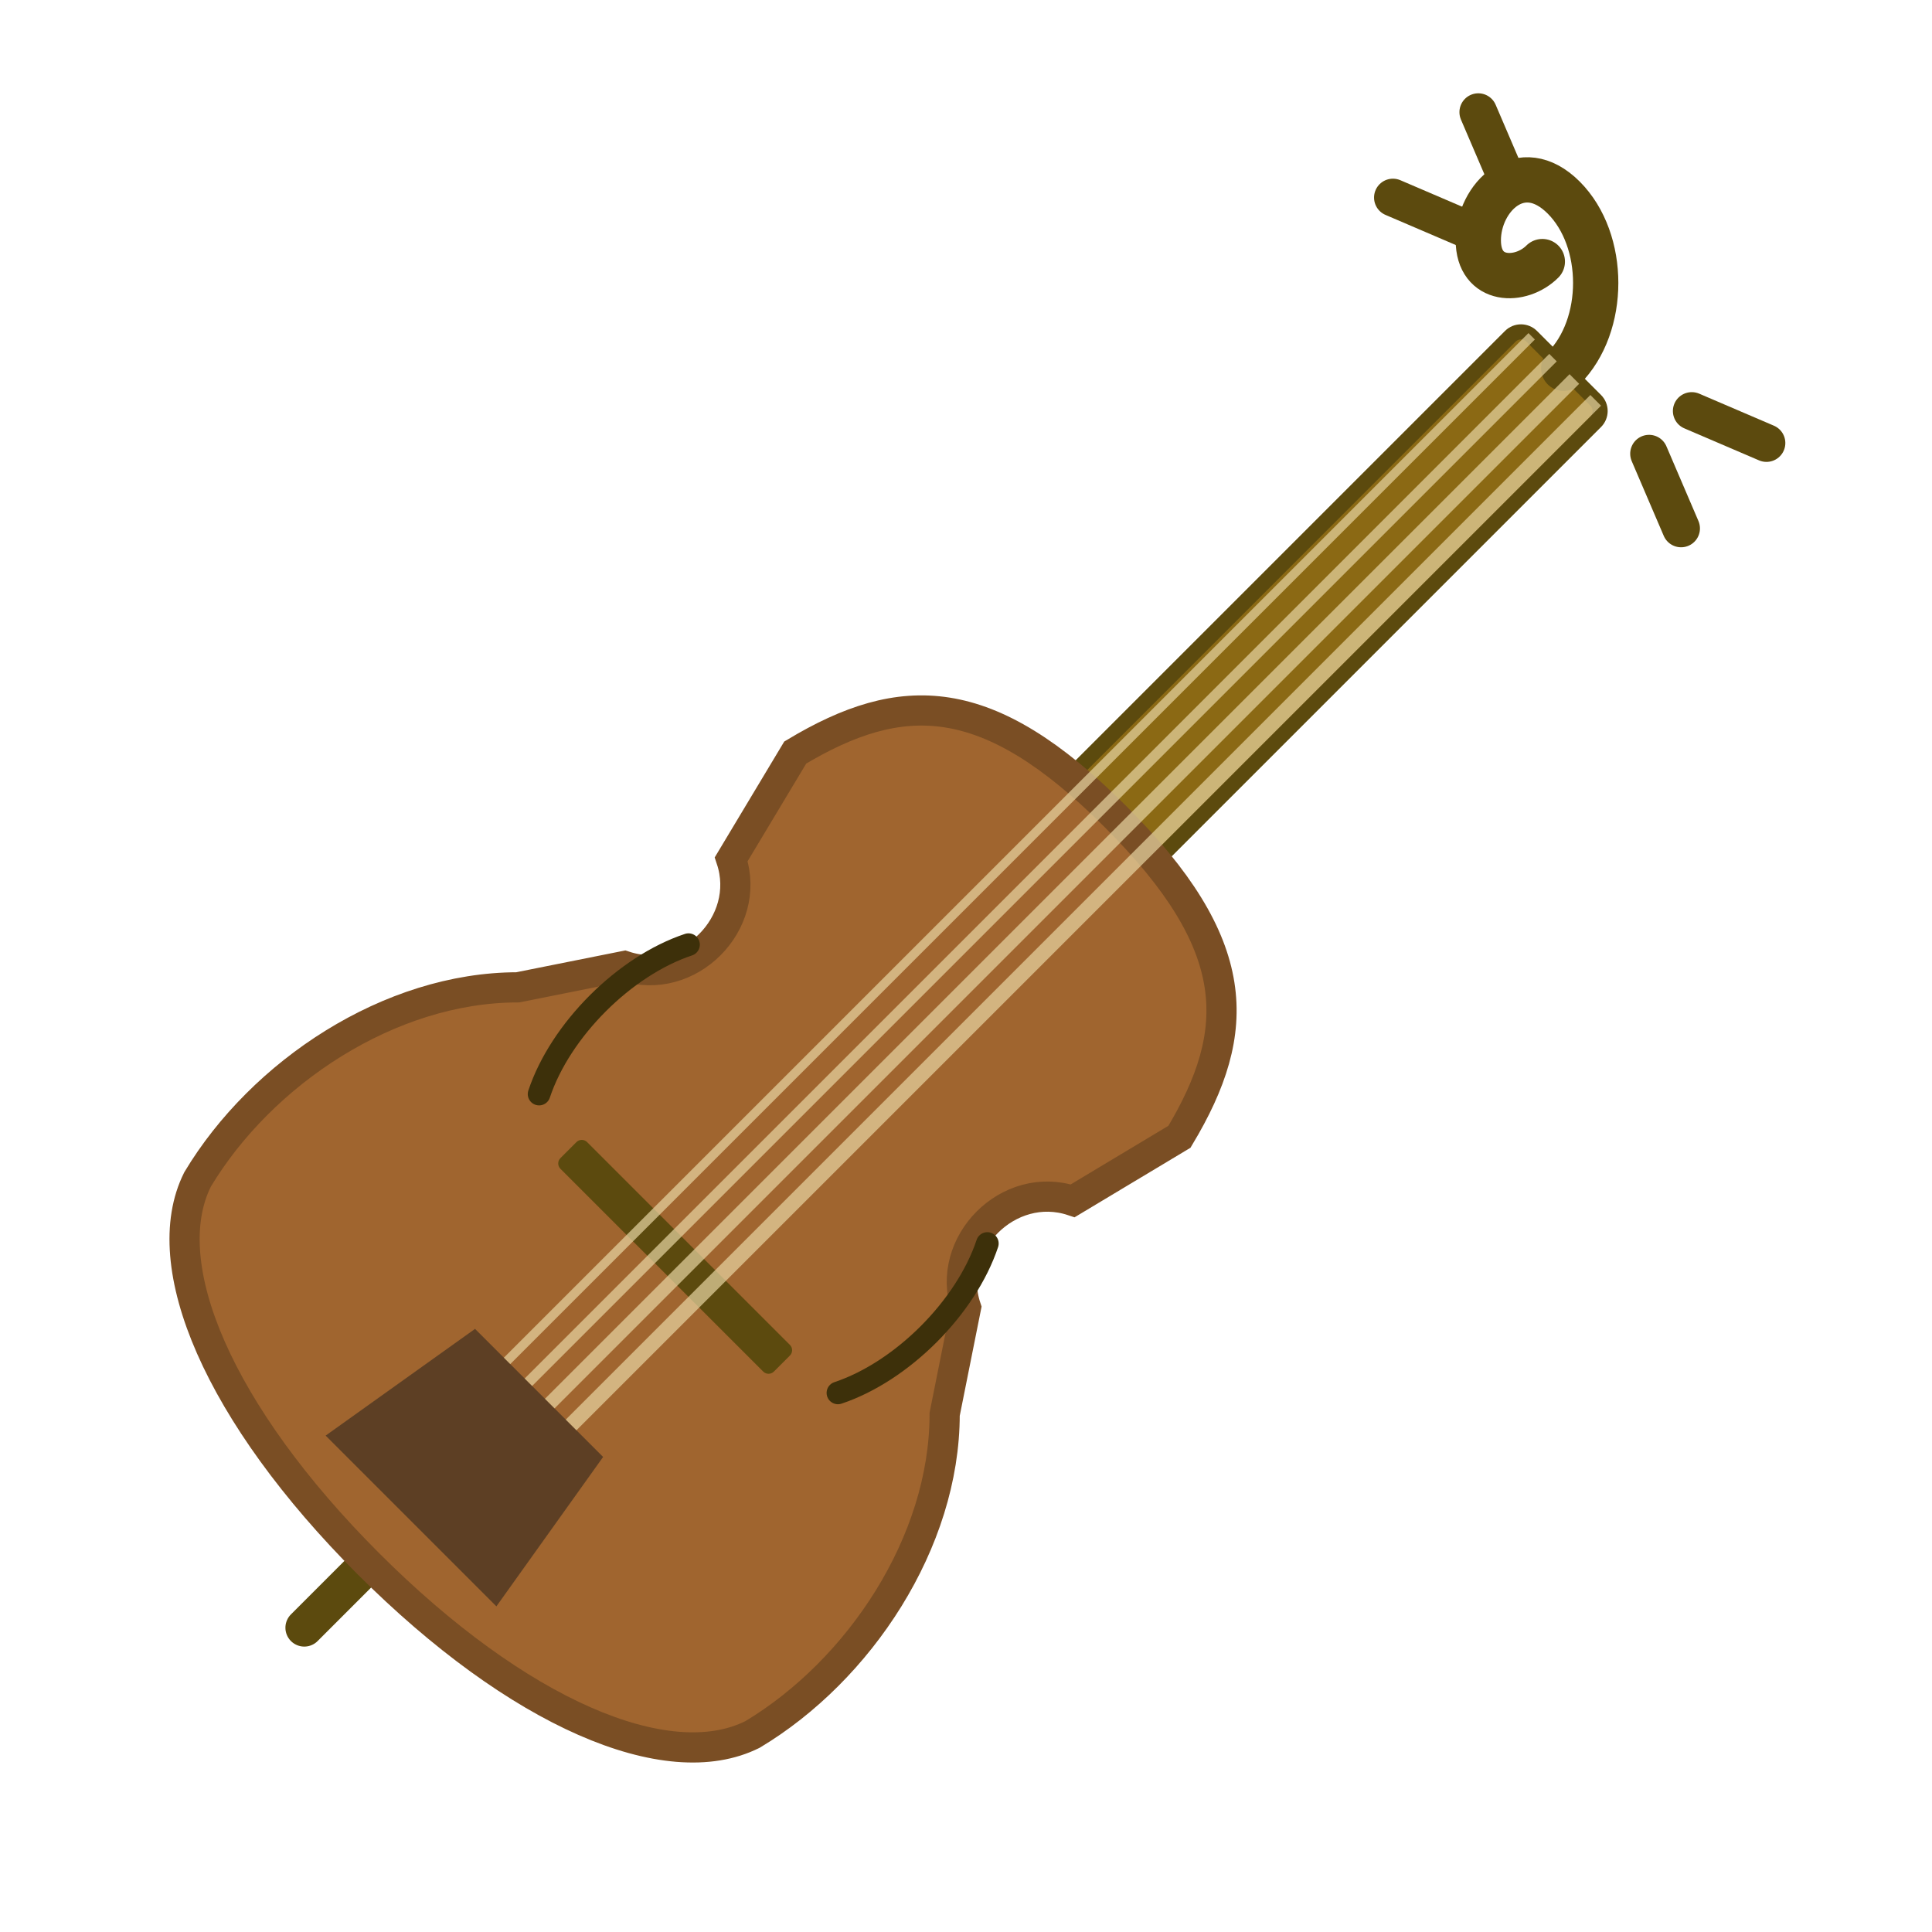
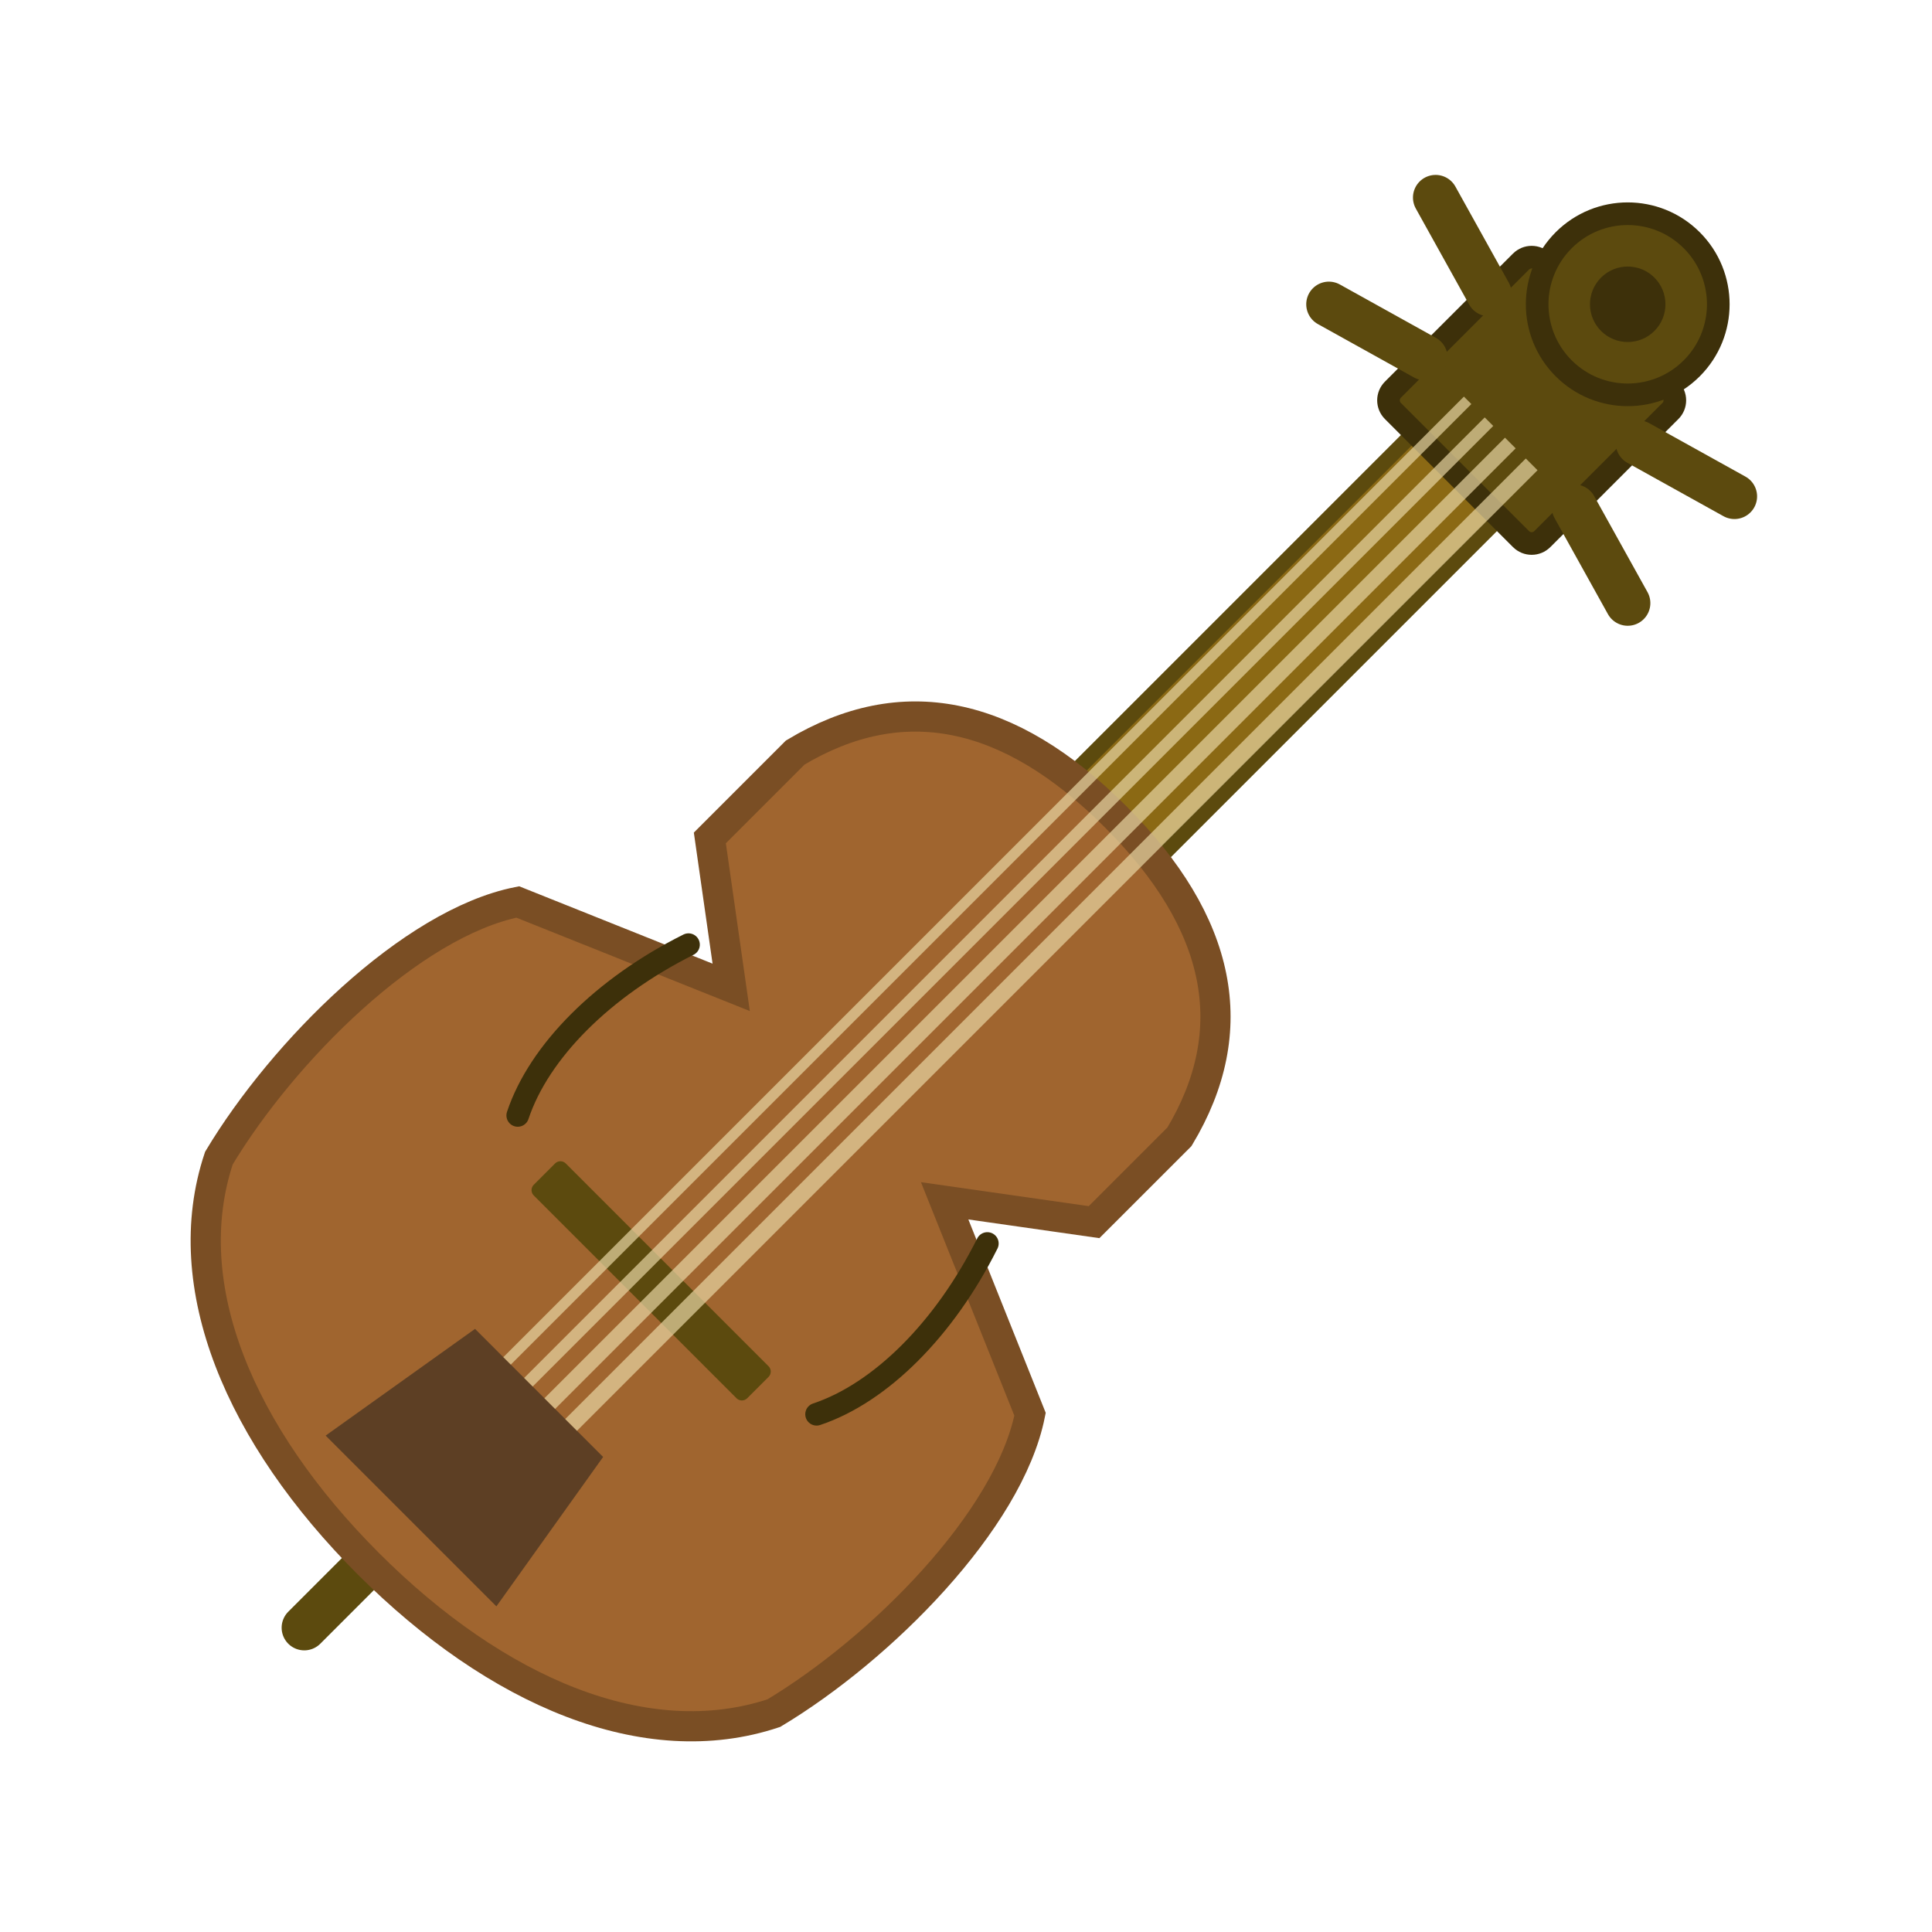
<svg xmlns="http://www.w3.org/2000/svg" viewBox="0 0 128 128" width="128" height="128">
  <g transform="rotate(45, 64, 64)">
-     <line x1="64" y1="120" x2="64" y2="126" stroke="#5C4A0E" stroke-width="2.5" stroke-linecap="round" />
-     <rect x="60" y="8" width="8" height="46" rx="1" fill="#8B6914" stroke="#5C4A0E" stroke-width="1" />
-     <path d="       M 64 8       C 64 4, 60 0, 56 0       C 52 0, 52 4, 54 6       C 56 8, 58 6, 58 4     " fill="none" stroke="#5C4A0E" stroke-width="3" stroke-linecap="round" />
-     <line x1="53" y1="2" x2="48" y2="0" stroke="#5C4A0E" stroke-width="2.5" stroke-linecap="round" />
-     <line x1="53" y1="6" x2="48" y2="8" stroke="#5C4A0E" stroke-width="2.5" stroke-linecap="round" />
-     <line x1="72" y1="4" x2="77" y2="2" stroke="#5C4A0E" stroke-width="2.5" stroke-linecap="round" />
-     <line x1="72" y1="8" x2="77" y2="10" stroke="#5C4A0E" stroke-width="2.5" stroke-linecap="round" />
-     <path d="       M 64 50       C 76 50, 80 54, 82 62       L 80 70       C 76 72, 76 78, 80 80       L 84 86       C 90 92, 92 102, 90 110       C 88 116, 78 120, 64 120       C 50 120, 40 116, 38 110       C 36 102, 38 92, 44 86       L 48 80       C 52 78, 52 72, 48 70       L 46 62       C 48 54, 52 50, 64 50 Z     " fill="#A0652F" stroke="#7A4E24" stroke-width="2" />
-     <path d="M 50 76 C 48 80, 48 86, 50 90" fill="none" stroke="#3D300A" stroke-width="1.5" stroke-linecap="round" />
-     <path d="M 78 76 C 80 80, 80 86, 78 90" fill="none" stroke="#3D300A" stroke-width="1.5" stroke-linecap="round" />
-     <rect x="54" y="90" width="20" height="2.5" rx="0.5" fill="#5C4A0E" />
+     <line x1="64" y1="120" x2="64" y2="126" stroke="#5C4A0E" stroke-width="3" stroke-linecap="round" />
+     <rect x="60" y="14" width="8" height="40" rx="1" fill="#8B6914" stroke="#5C4A0E" stroke-width="1" />
+     <rect x="57" y="4" width="14" height="14" rx="1" fill="#5C4A0E" stroke="#3D300A" stroke-width="1.5" />
+     <circle cx="64" cy="2" r="6" fill="#5C4A0E" stroke="#3D300A" stroke-width="1.5" />
+     <circle cx="64" cy="2" r="2.5" fill="#3D300A" />
+     <line x1="57" y1="8" x2="50" y2="6" stroke="#5C4A0E" stroke-width="3" stroke-linecap="round" />
+     <line x1="57" y1="14" x2="50" y2="16" stroke="#5C4A0E" stroke-width="3" stroke-linecap="round" />
+     <line x1="71" y1="8" x2="78" y2="6" stroke="#5C4A0E" stroke-width="3" stroke-linecap="round" />
+     <line x1="71" y1="14" x2="78" y2="16" stroke="#5C4A0E" stroke-width="3" stroke-linecap="round" />
+     <path d="       M 64 50       C 74 50, 80 54, 82 62       L 82 70       L 74 76       L 88 82       C 92 88, 92 100, 90 108       C 86 116, 76 120, 64 120       C 52 120, 42 116, 38 108       C 36 100, 36 88, 40 82       L 54 76       L 46 70       L 46 62       C 48 54, 54 50, 64 50 Z     " fill="#A0652F" stroke="#7A4E24" stroke-width="2" />
+     <path d="M 50 76 C 48 82, 48 88, 50 92" fill="none" stroke="#3D300A" stroke-width="1.5" stroke-linecap="round" />
+     <path d="M 78 76 C 80 82, 80 88, 78 92" fill="none" stroke="#3D300A" stroke-width="1.5" stroke-linecap="round" />
+     <rect x="54" y="92" width="20" height="3" rx="0.5" fill="#5C4A0E" />
    <path d="M 58 104 L 56 116 L 72 116 L 70 104 Z" fill="#1A1A1A" opacity="0.5" />
-     <line x1="61" y1="8" x2="61" y2="104" stroke="#E8D5A3" stroke-width="0.6" opacity="0.7" />
-     <line x1="63" y1="8" x2="63" y2="104" stroke="#E8D5A3" stroke-width="0.7" opacity="0.7" />
-     <line x1="65" y1="8" x2="65" y2="104" stroke="#E8D5A3" stroke-width="0.9" opacity="0.7" />
-     <line x1="67" y1="8" x2="67" y2="104" stroke="#E8D5A3" stroke-width="1.0" opacity="0.7" />
+     <line x1="61" y1="14" x2="61" y2="104" stroke="#E8D5A3" stroke-width="0.7" opacity="0.7" />
+     <line x1="63" y1="14" x2="63" y2="104" stroke="#E8D5A3" stroke-width="0.8" opacity="0.7" />
+     <line x1="65" y1="14" x2="65" y2="104" stroke="#E8D5A3" stroke-width="1.0" opacity="0.7" />
+     <line x1="67" y1="14" x2="67" y2="104" stroke="#E8D5A3" stroke-width="1.1" opacity="0.7" />
  </g>
</svg>
